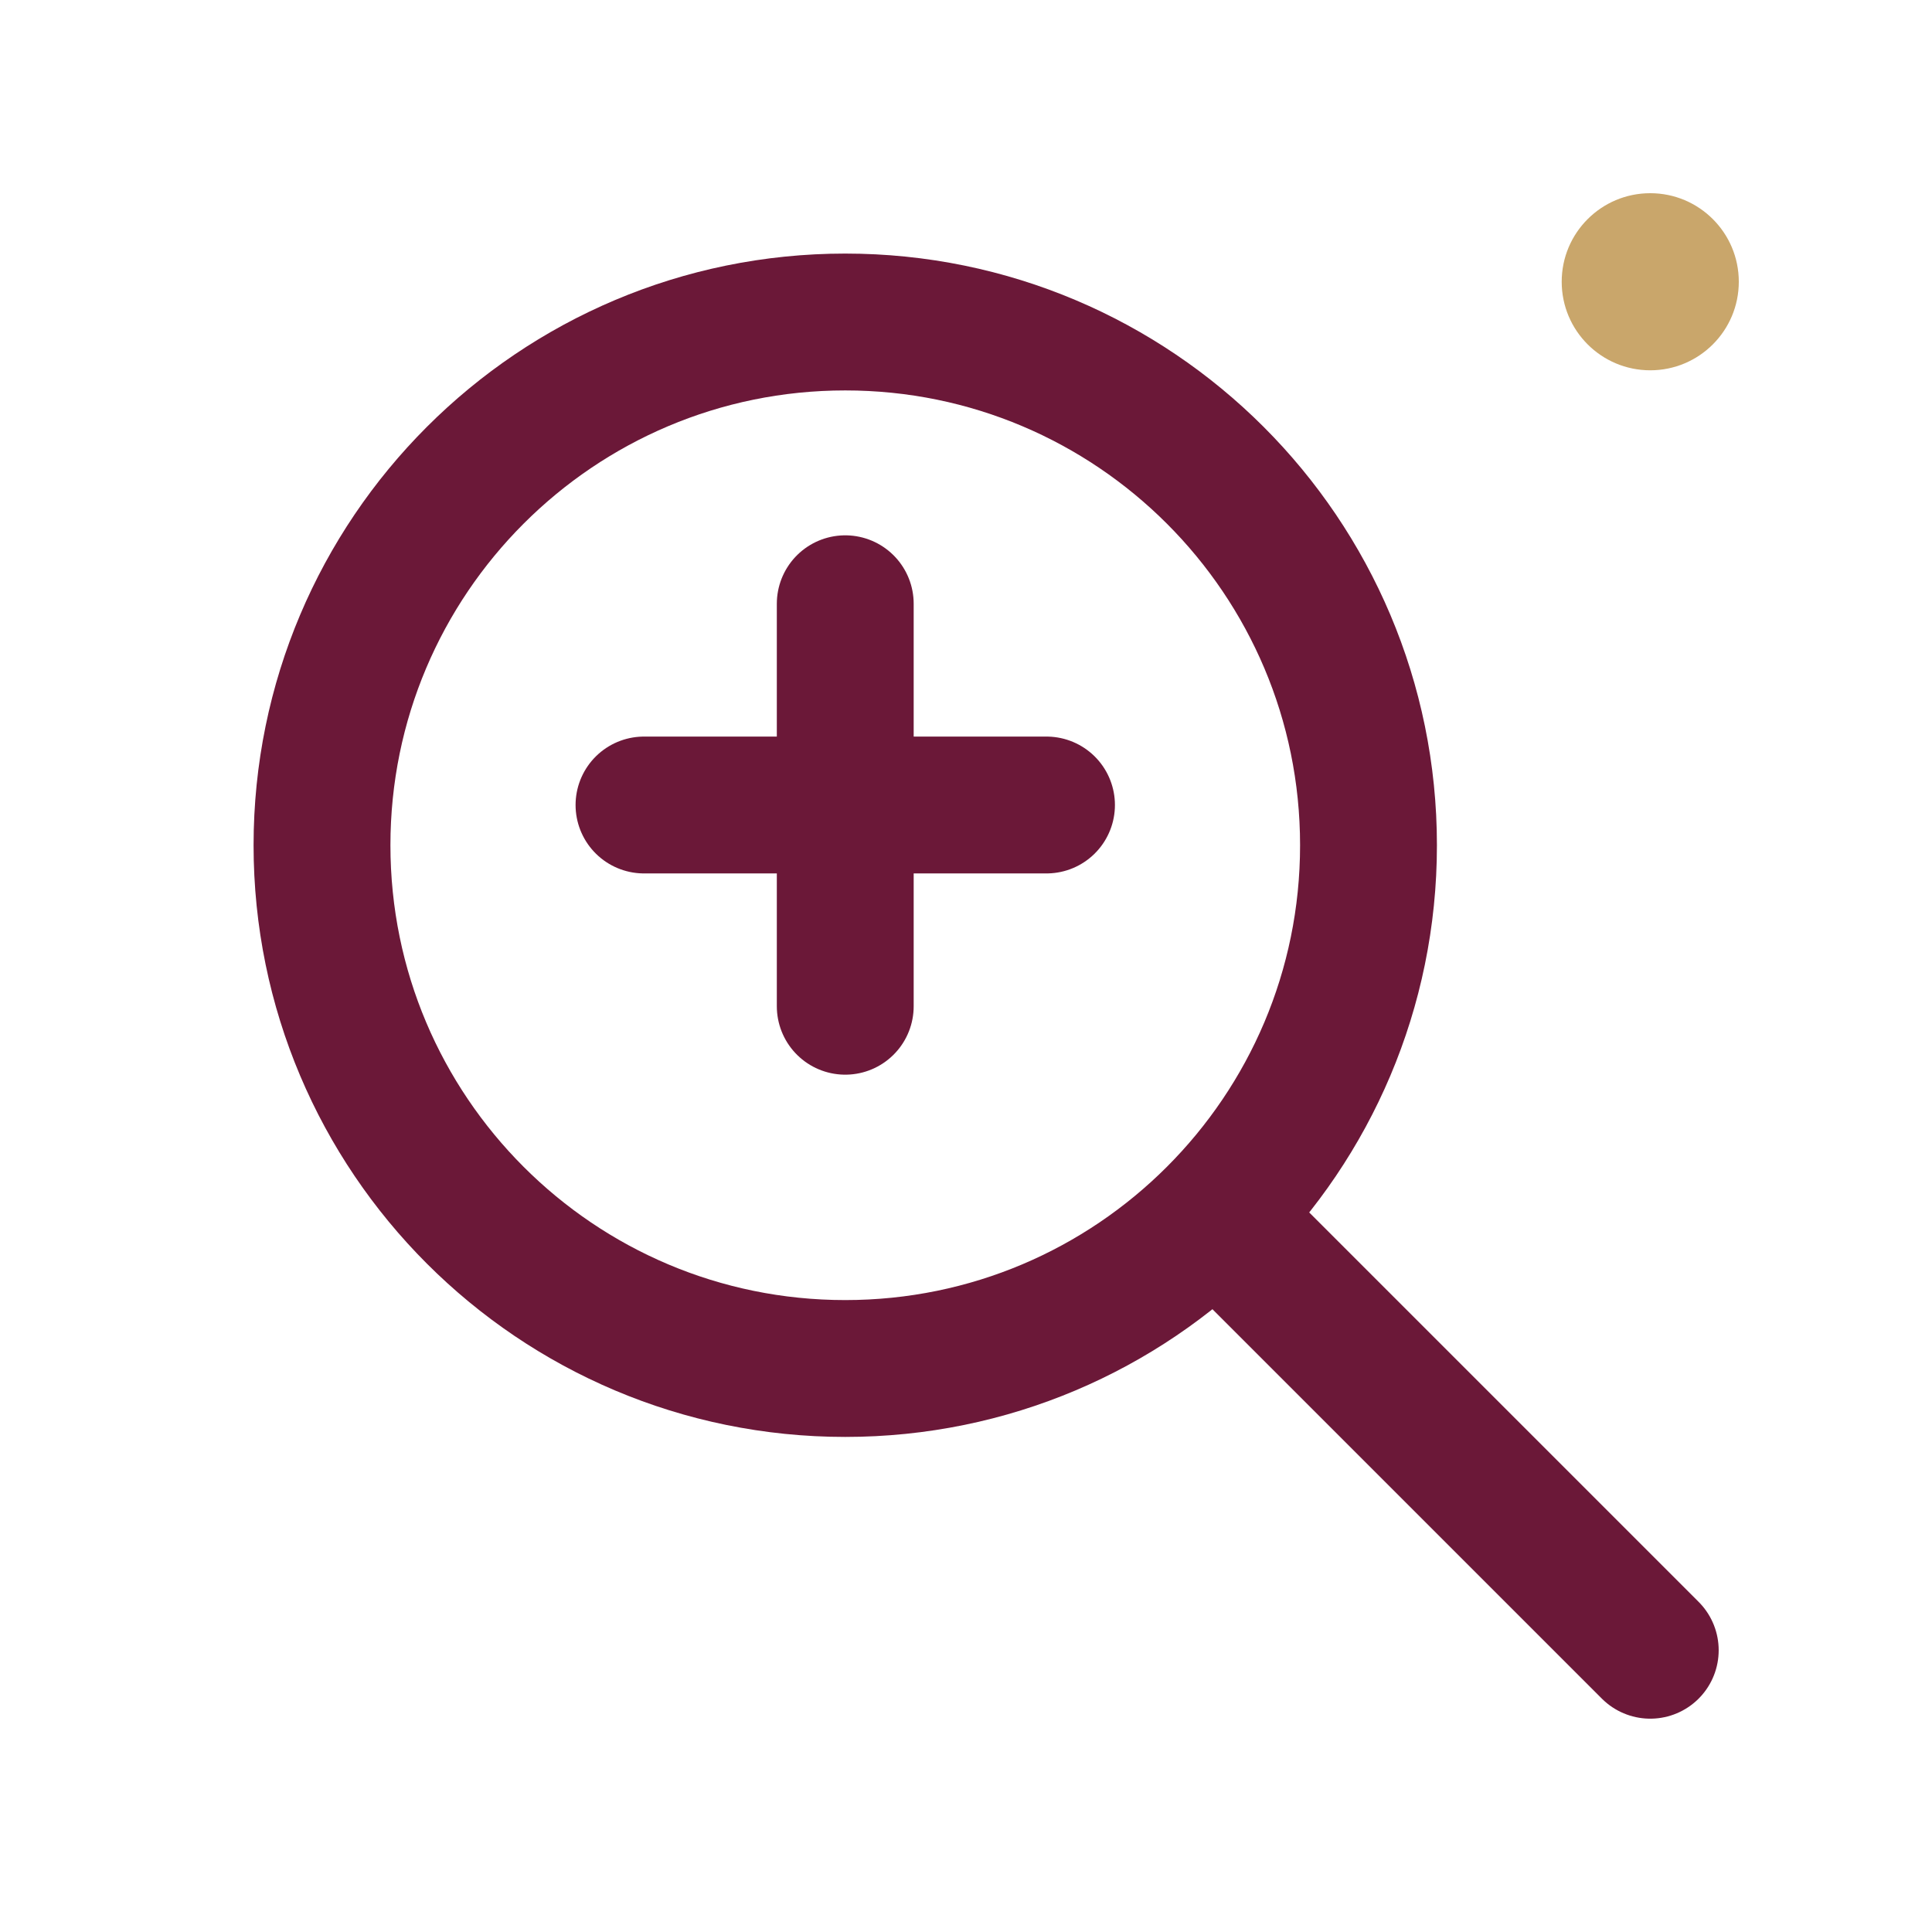
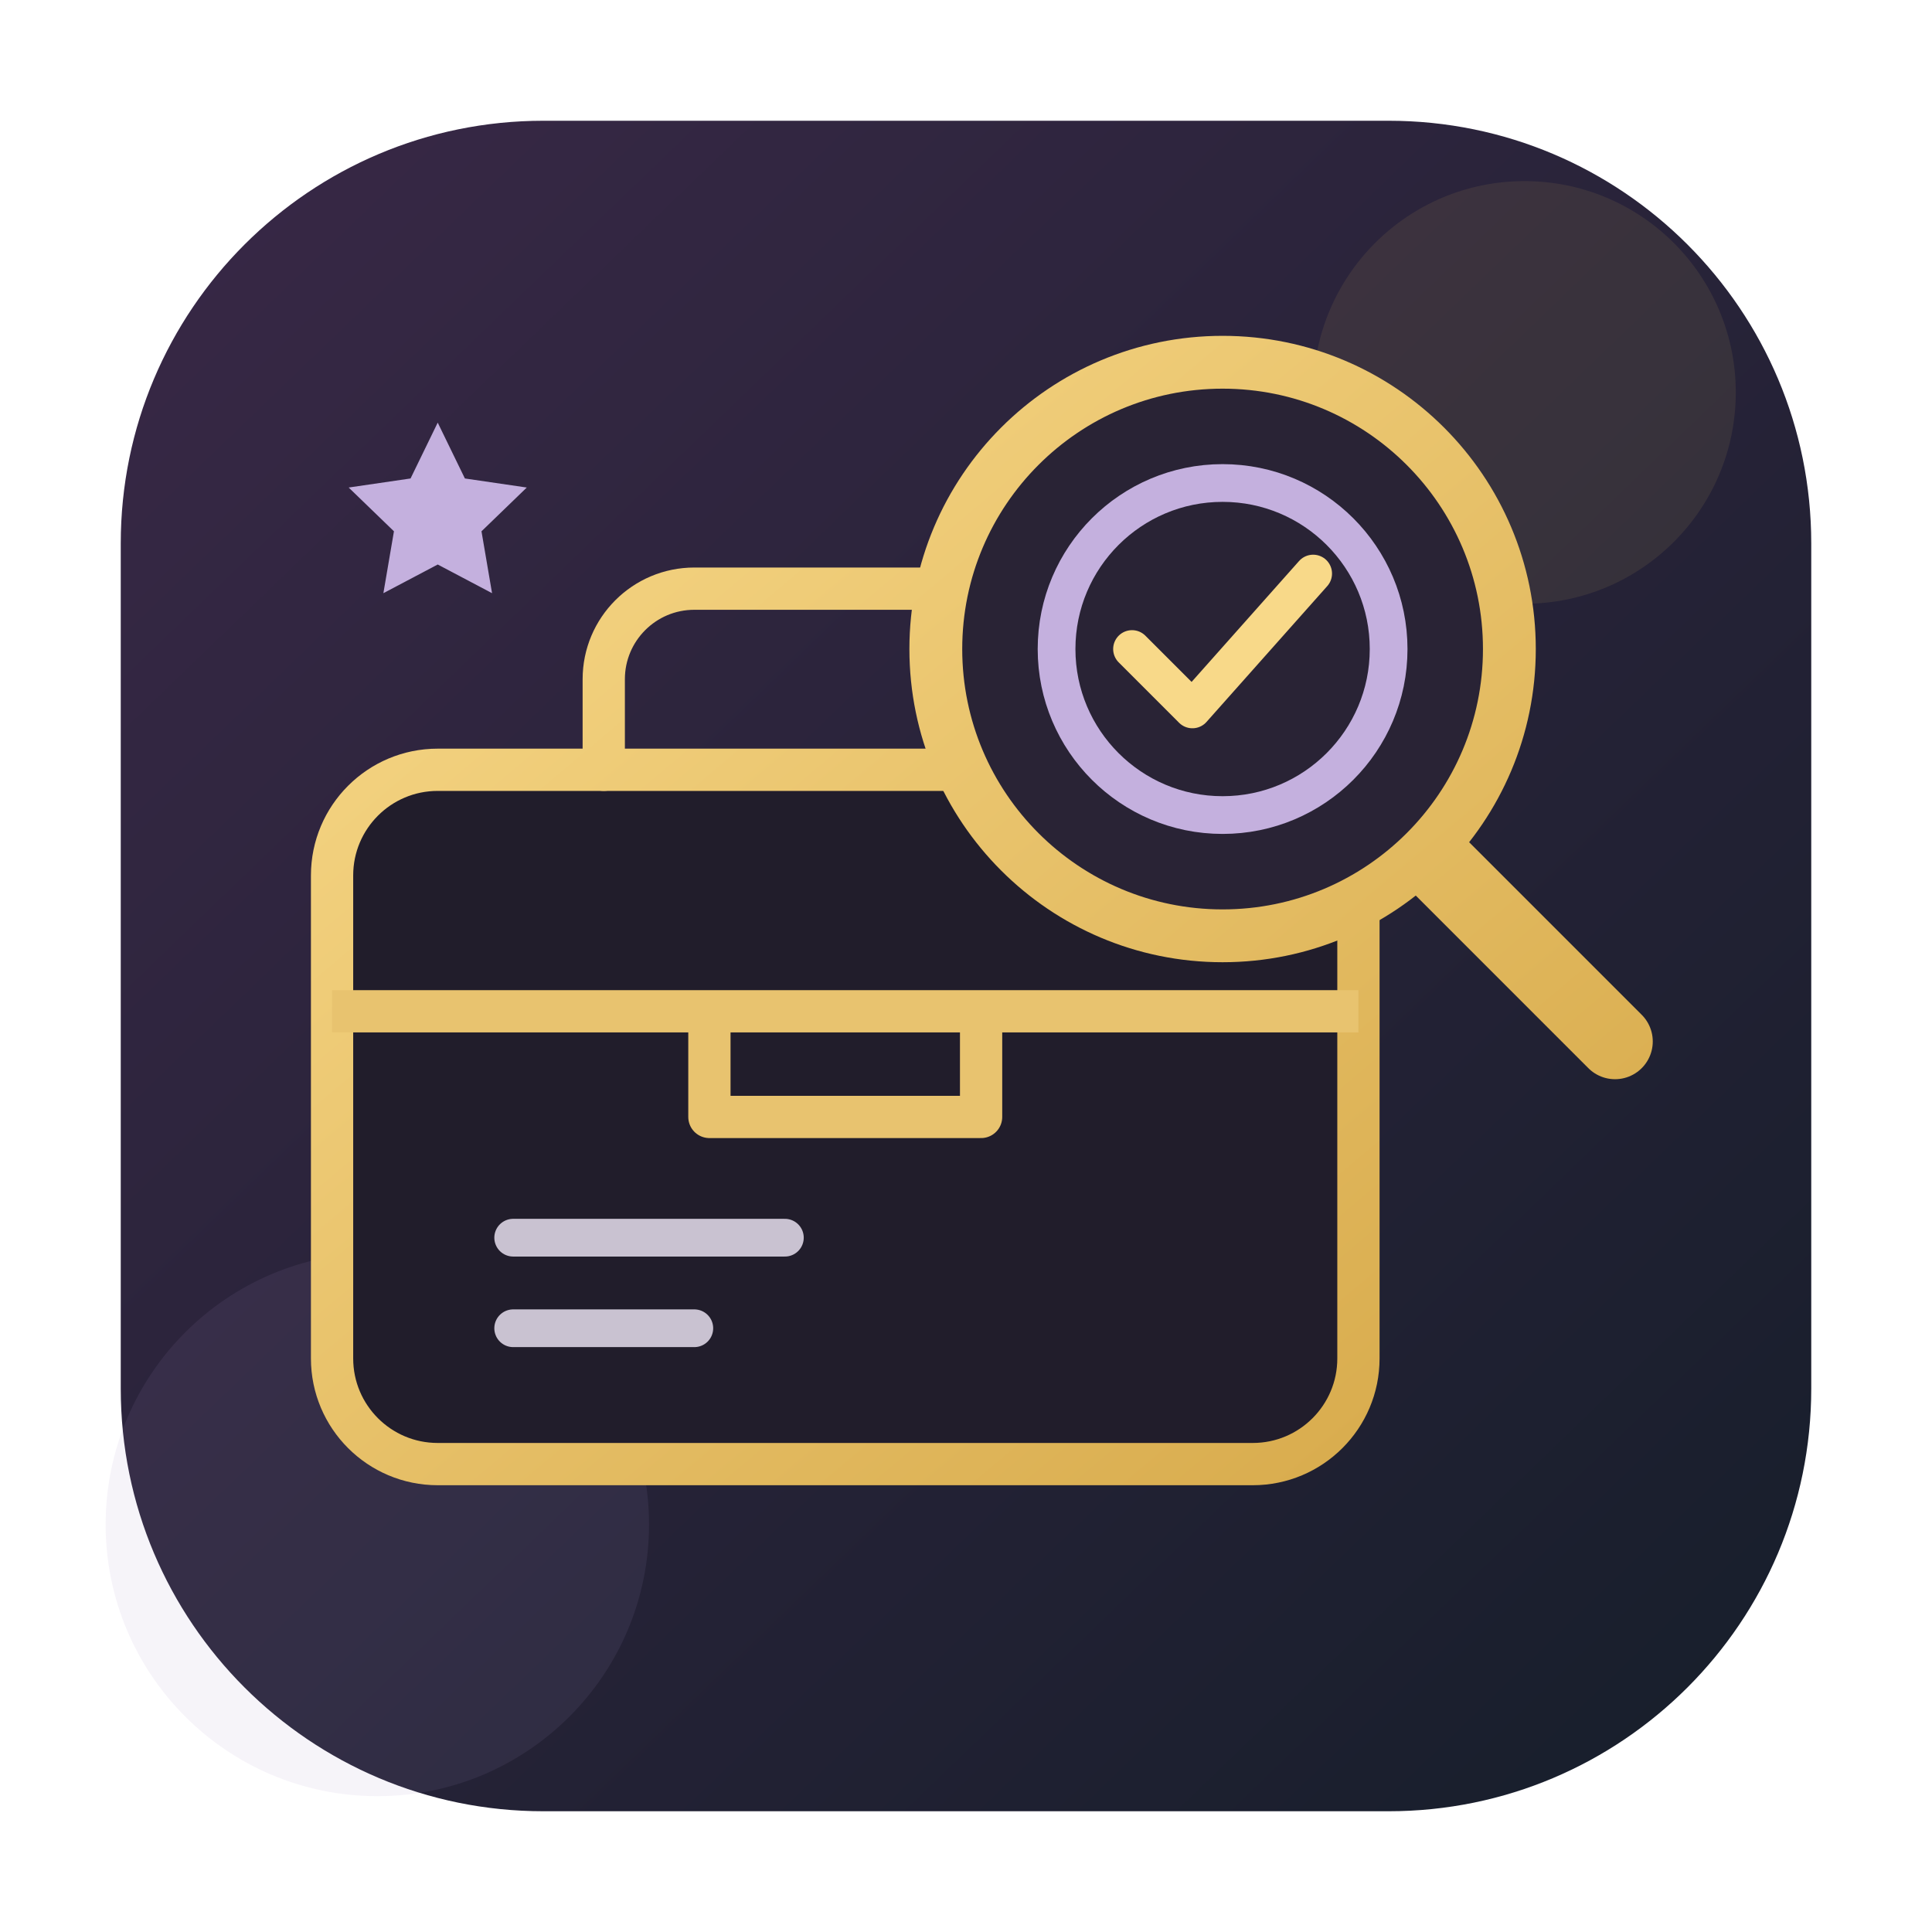
- <svg xmlns="http://www.w3.org/2000/svg" width="24" height="24" viewBox="0 0 24 24" fill="none" role="img" aria-labelledby="title desc">
-   <g stroke="#6B1838" stroke-width="1.7" stroke-linecap="round" stroke-linejoin="round">
-     <circle cx="10.5" cy="10.5" r="6.5" />
-     <path d="m15.5 15.5 5 5M8 10h5M10.5 7.5v5" />
-   </g>
-   <circle cx="20.5" cy="3.5" r="1.1" fill="#C9A66B" />
+ <svg xmlns="http://www.w3.org/2000/svg" viewBox="0 0 128 128" width="128" height="128" fill="none" role="img" aria-labelledby="search-title search-desc">
+   <defs>
+     <linearGradient id="search-bg" x1="12" y1="10" x2="116" y2="118" gradientUnits="userSpaceOnUse">
+       <stop stop-color="#382846" />
+       <stop offset="1" stop-color="#171E2B" />
+     </linearGradient>
+     <linearGradient id="search-gold" x1="29" y1="23" x2="98" y2="105" gradientUnits="userSpaceOnUse">
+       <stop stop-color="#F8D989" />
+       <stop offset="1" stop-color="#D5A747" />
+     </linearGradient>
+   </defs>
+   <rect x="8" y="8" width="112" height="112" rx="28" fill="url(#search-bg)" />
+   <circle cx="101" cy="26" r="14" fill="#D9B45D" opacity=".10" />
+   <circle cx="25" cy="101" r="18" fill="#A78BC5" opacity=".10" />
+   <rect x="22" y="51" width="68" height="46" rx="7" fill="#211D2B" stroke="url(#search-gold)" stroke-width="2.8" />
+   <path d="M40 51v-6a6 6 0 0 1 6-6h20a6 6 0 0 1 6 6v6" stroke="url(#search-gold)" stroke-width="2.8" stroke-linecap="round" />
+   <path d="M22 67h68M47 67v7h18v-7" stroke="#E8C36F" stroke-width="2.8" stroke-linejoin="round" />
+   <path d="M34 82h18M34 88h12" stroke="#C9C2D1" stroke-width="2.5" stroke-linecap="round" />
+   <circle cx="81" cy="43" r="19" fill="#292335" stroke="url(#search-gold)" stroke-width="3.5" />
+   <circle cx="81" cy="43" r="11" stroke="#C4B0DE" stroke-width="2.5" />
+   <path d="m95 57 12 12" stroke="url(#search-gold)" stroke-width="5" stroke-linecap="round" />
+   <path d="m75 43 4 4 8-9" stroke="#F8D989" stroke-width="2.5" stroke-linecap="round" stroke-linejoin="round" />
+   <path d="m29 28 1.8 3.7 4.1.6-3 2.9.7 4.1-3.6-1.9-3.6 1.9.7-4.1-3-2.9 4.1-.6 1.8-3.7Z" fill="#C4B0DE" />
</svg>
